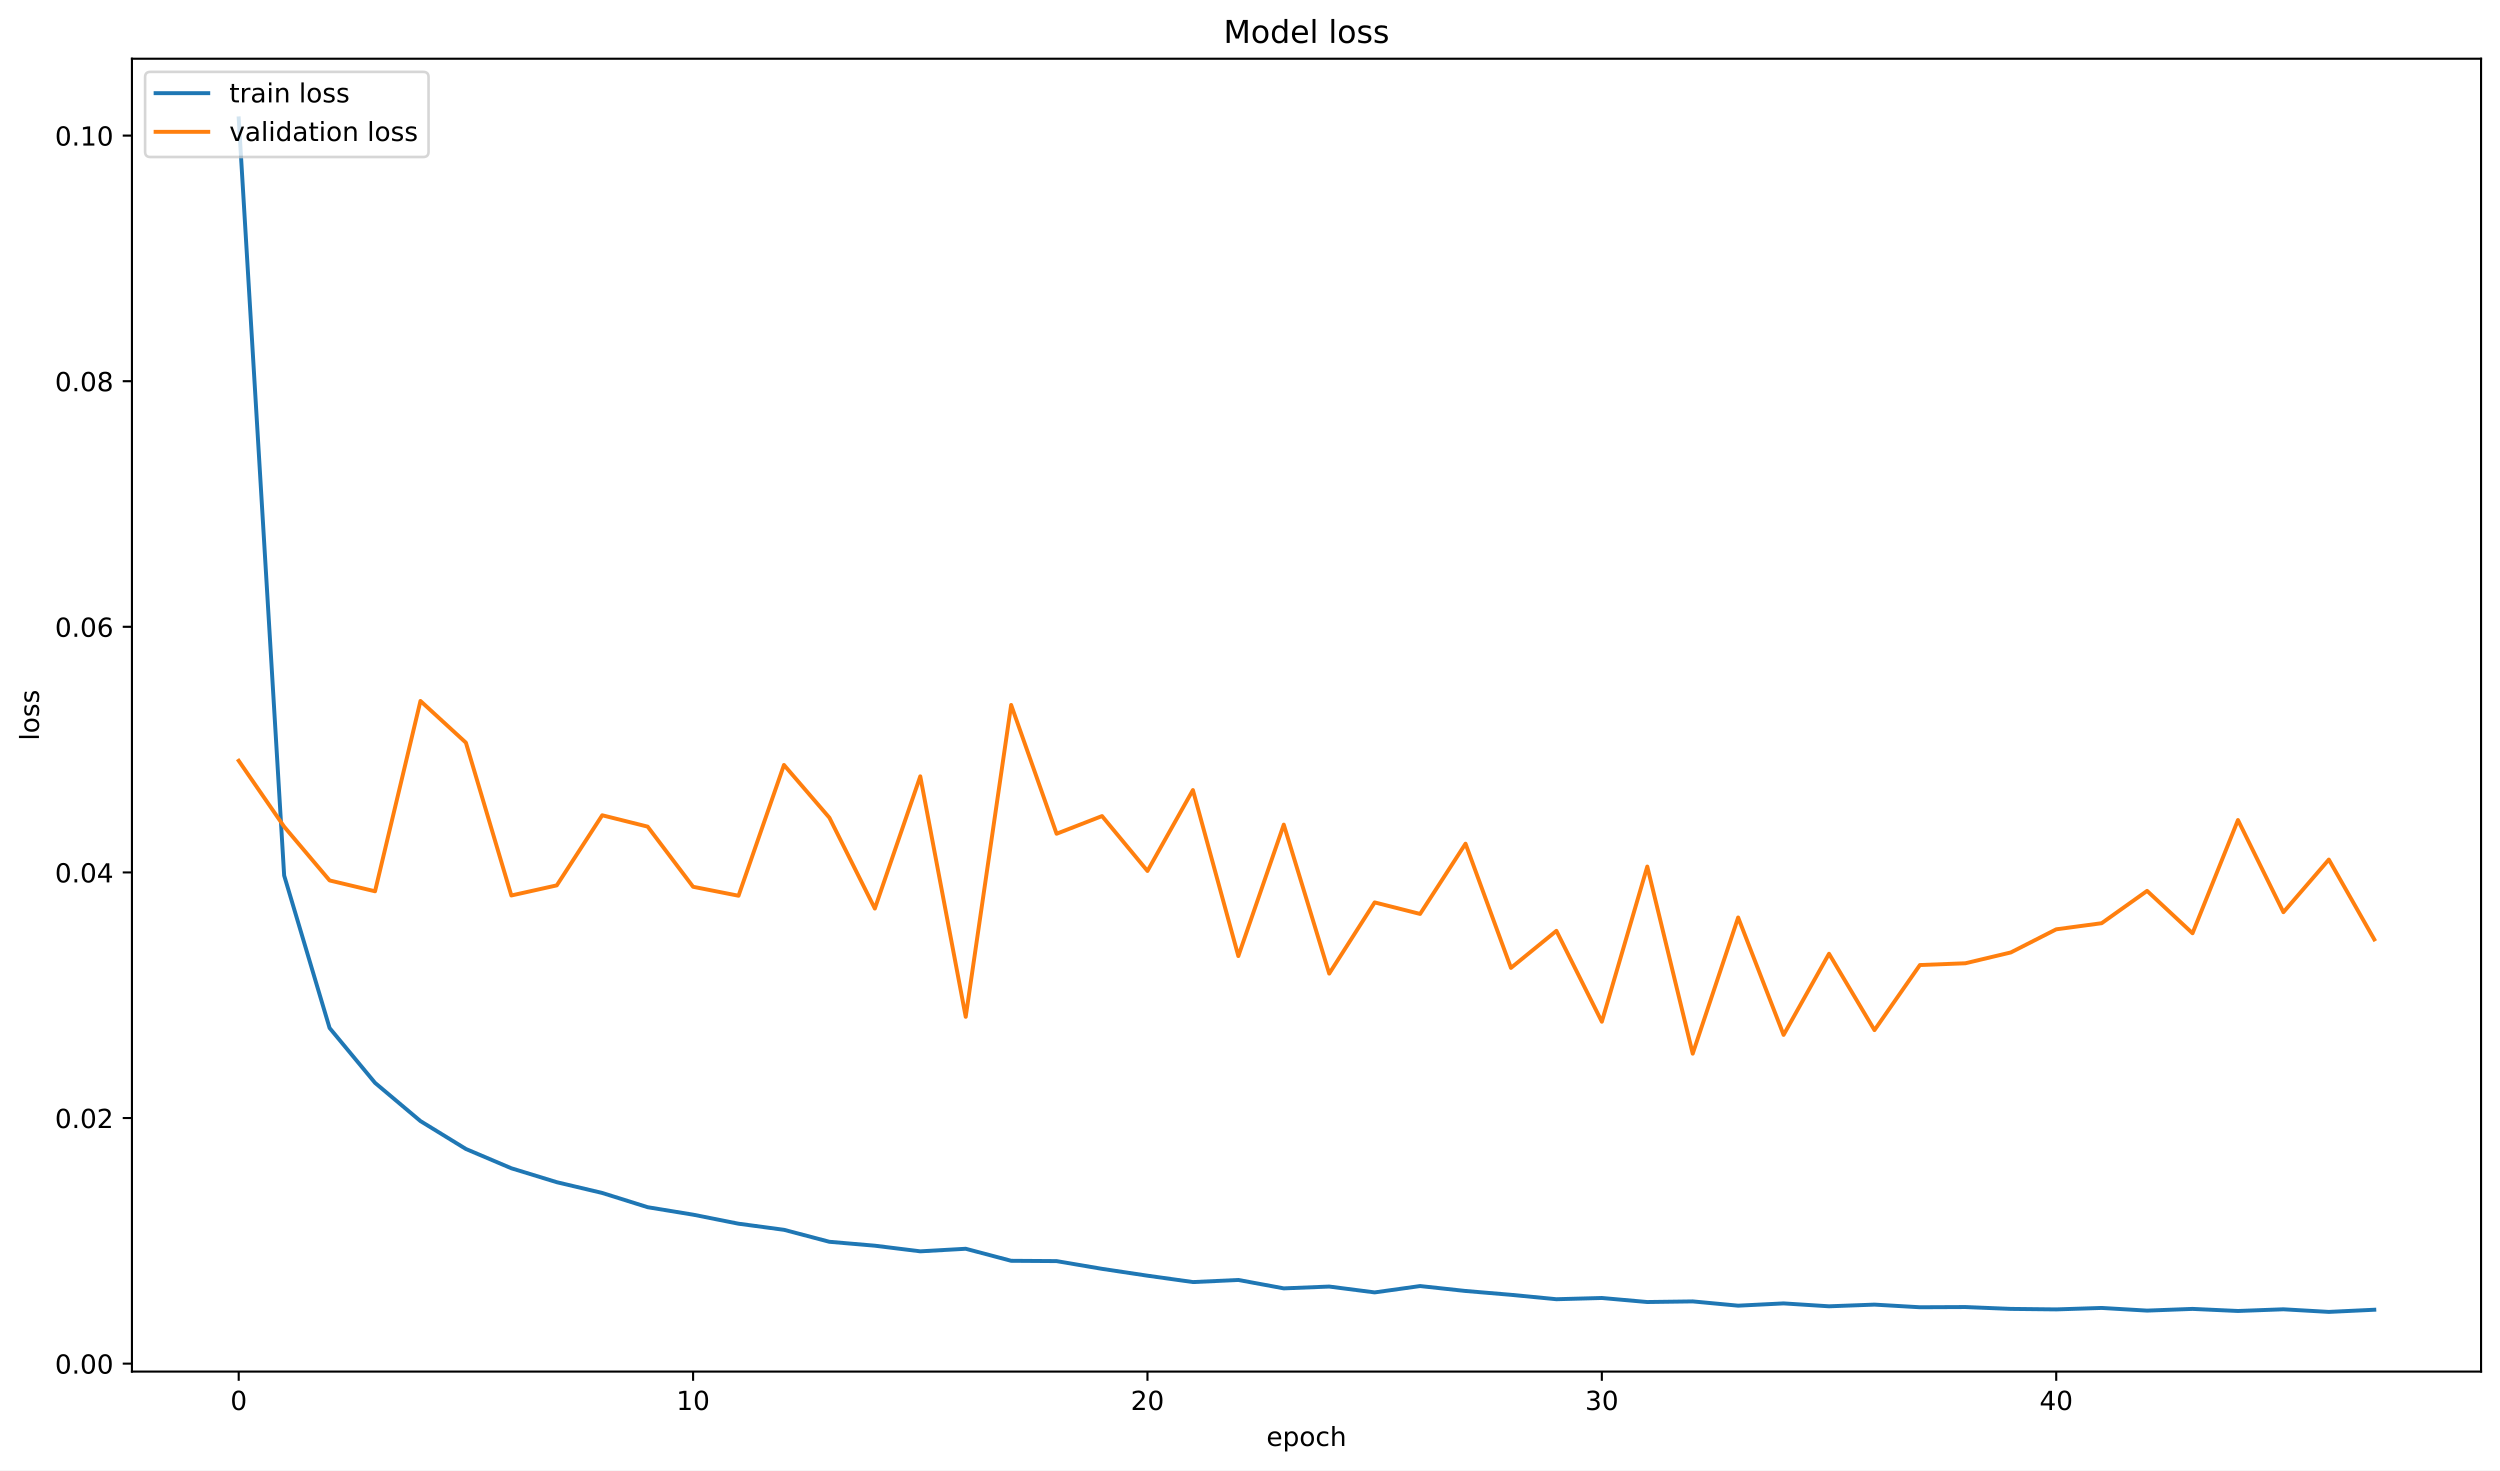
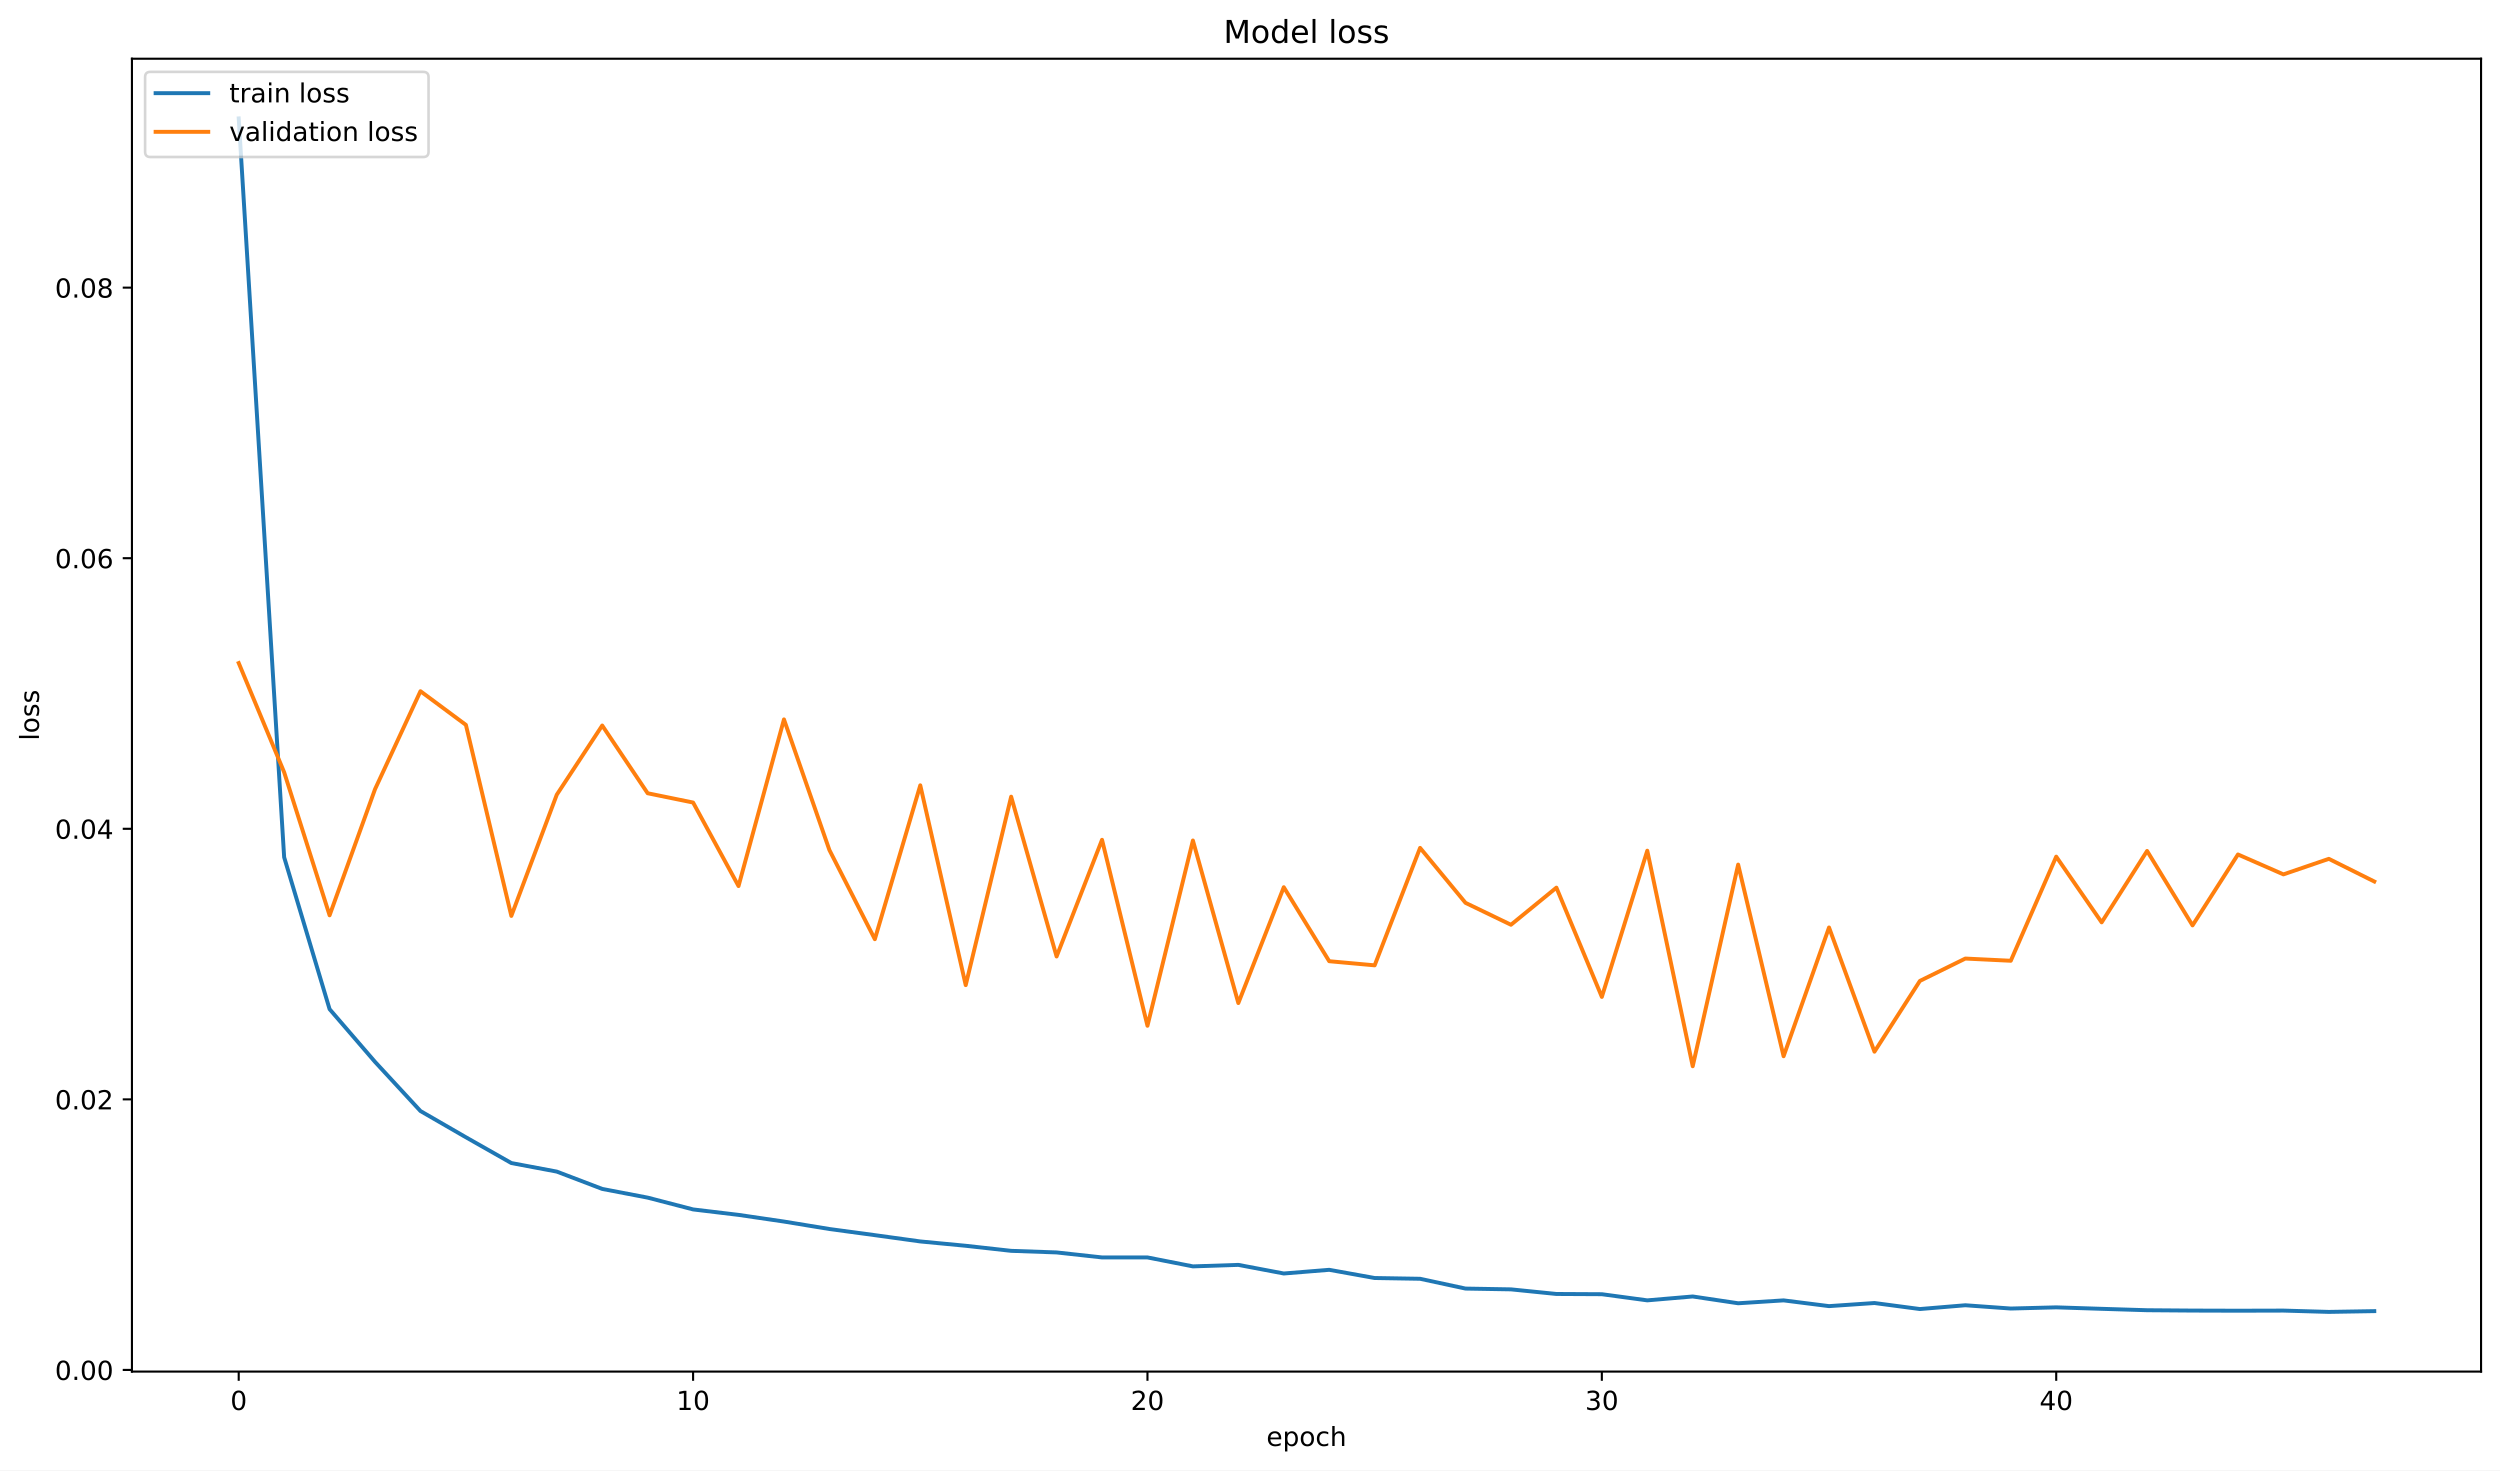
<svg xmlns="http://www.w3.org/2000/svg" xmlns:xlink="http://www.w3.org/1999/xlink" width="950.144pt" height="558.834pt" viewBox="0 0 950.144 558.834" version="1.1">
  <defs>
    <style type="text/css">*{stroke-linejoin: round; stroke-linecap: butt}</style>
  </defs>
  <g id="figure_1">
    <g id="patch_1">
      <path d="M 0 558.834  L 950.144 558.834  L 950.144 0  L 0 0  z " style="fill: #ffffff" />
    </g>
    <g id="axes_1">
      <g id="patch_2">
        <path d="M 50.144 521.278  L 942.944 521.278  L 942.944 22.318  L 50.144 22.318  z " style="fill: #ffffff" />
      </g>
      <g id="matplotlib.axis_1">
        <g id="xtick_1">
          <g id="line2d_1">
            <defs>
-               <path id="mdcf092ea64" d="M 0 0  L 0 3.5  " style="stroke: #000000; stroke-width: 0.8" />
-             </defs>
-             <g>
-               <use xlink:href="#mdcf092ea64" x="90.726" y="521.278" style="stroke: #000000; stroke-width: 0.8" />
+               <path id="m715207998b" d="M 0 0  L 0 3.5  " style="stroke: #000000; stroke-width: 0.8" />
+             </defs>
+             <g>
+               <use xlink:href="#m715207998b" x="90.726" y="521.278" style="stroke: #000000; stroke-width: 0.8" />
            </g>
          </g>
          <g id="text_1">
            <g transform="translate(87.54432 535.8766) scale(0.1 -0.1)">
              <defs>
                <path id="DejaVuSans-30" d="M 2034 4250  Q 1547 4250 1301 3770  Q 1056 3291 1056 2328  Q 1056 1369 1301 889  Q 1547 409 2034 409  Q 2525 409 2770 889  Q 3016 1369 3016 2328  Q 3016 3291 2770 3770  Q 2525 4250 2034 4250  z M 2034 4750  Q 2819 4750 3233 4129  Q 3647 3509 3647 2328  Q 3647 1150 3233 529  Q 2819 -91 2034 -91  Q 1250 -91 836 529  Q 422 1150 422 2328  Q 422 3509 836 4129  Q 1250 4750 2034 4750  z " transform="scale(0.015625)" />
              </defs>
              <use xlink:href="#DejaVuSans-30" />
            </g>
          </g>
        </g>
        <g id="xtick_2">
          <g id="line2d_2">
            <g>
-               <use xlink:href="#mdcf092ea64" x="263.414" y="521.278" style="stroke: #000000; stroke-width: 0.8" />
+               <use xlink:href="#m715207998b" x="263.414" y="521.278" style="stroke: #000000; stroke-width: 0.8" />
            </g>
          </g>
          <g id="text_2">
            <g transform="translate(257.0517 535.8766) scale(0.1 -0.1)">
              <defs>
                <path id="DejaVuSans-31" d="M 794 531  L 1825 531  L 1825 4091  L 703 3866  L 703 4441  L 1819 4666  L 2450 4666  L 2450 531  L 3481 531  L 3481 0  L 794 0  L 794 531  z " transform="scale(0.015625)" />
              </defs>
              <use xlink:href="#DejaVuSans-31" />
              <use xlink:href="#DejaVuSans-30" x="63.623" />
            </g>
          </g>
        </g>
        <g id="xtick_3">
          <g id="line2d_3">
            <g>
-               <use xlink:href="#mdcf092ea64" x="436.103" y="521.278" style="stroke: #000000; stroke-width: 0.8" />
+               <use xlink:href="#m715207998b" x="436.103" y="521.278" style="stroke: #000000; stroke-width: 0.8" />
            </g>
          </g>
          <g id="text_3">
            <g transform="translate(429.7402 535.8766) scale(0.1 -0.1)">
              <defs>
                <path id="DejaVuSans-32" d="M 1228 531  L 3431 531  L 3431 0  L 469 0  L 469 531  Q 828 903 1448 1529  Q 2069 2156 2228 2338  Q 2531 2678 2651 2914  Q 2772 3150 2772 3378  Q 2772 3750 2511 3984  Q 2250 4219 1831 4219  Q 1534 4219 1204 4116  Q 875 4013 500 3803  L 500 4441  Q 881 4594 1212 4672  Q 1544 4750 1819 4750  Q 2544 4750 2975 4387  Q 3406 4025 3406 3419  Q 3406 3131 3298 2873  Q 3191 2616 2906 2266  Q 2828 2175 2409 1742  Q 1991 1309 1228 531  z " transform="scale(0.015625)" />
              </defs>
              <use xlink:href="#DejaVuSans-32" />
              <use xlink:href="#DejaVuSans-30" x="63.623" />
            </g>
          </g>
        </g>
        <g id="xtick_4">
          <g id="line2d_4">
            <g>
-               <use xlink:href="#mdcf092ea64" x="608.791" y="521.278" style="stroke: #000000; stroke-width: 0.8" />
+               <use xlink:href="#m715207998b" x="608.791" y="521.278" style="stroke: #000000; stroke-width: 0.8" />
            </g>
          </g>
          <g id="text_4">
            <g transform="translate(602.4288 535.8766) scale(0.1 -0.1)">
              <defs>
                <path id="DejaVuSans-33" d="M 2597 2516  Q 3050 2419 3304 2112  Q 3559 1806 3559 1356  Q 3559 666 3084 287  Q 2609 -91 1734 -91  Q 1441 -91 1130 -33  Q 819 25 488 141  L 488 750  Q 750 597 1062 519  Q 1375 441 1716 441  Q 2309 441 2620 675  Q 2931 909 2931 1356  Q 2931 1769 2642 2001  Q 2353 2234 1838 2234  L 1294 2234  L 1294 2753  L 1863 2753  Q 2328 2753 2575 2939  Q 2822 3125 2822 3475  Q 2822 3834 2567 4026  Q 2313 4219 1838 4219  Q 1578 4219 1281 4162  Q 984 4106 628 3988  L 628 4550  Q 988 4650 1302 4700  Q 1616 4750 1894 4750  Q 2613 4750 3031 4423  Q 3450 4097 3450 3541  Q 3450 3153 3228 2886  Q 3006 2619 2597 2516  z " transform="scale(0.015625)" />
              </defs>
              <use xlink:href="#DejaVuSans-33" />
              <use xlink:href="#DejaVuSans-30" x="63.623" />
            </g>
          </g>
        </g>
        <g id="xtick_5">
          <g id="line2d_5">
            <g>
-               <use xlink:href="#mdcf092ea64" x="781.48" y="521.278" style="stroke: #000000; stroke-width: 0.8" />
+               <use xlink:href="#m715207998b" x="781.48" y="521.278" style="stroke: #000000; stroke-width: 0.8" />
            </g>
          </g>
          <g id="text_5">
            <g transform="translate(775.1174 535.8766) scale(0.1 -0.1)">
              <defs>
                <path id="DejaVuSans-34" d="M 2419 4116  L 825 1625  L 2419 1625  L 2419 4116  z M 2253 4666  L 3047 4666  L 3047 1625  L 3713 1625  L 3713 1100  L 3047 1100  L 3047 0  L 2419 0  L 2419 1100  L 313 1100  L 313 1709  L 2253 4666  z " transform="scale(0.015625)" />
              </defs>
              <use xlink:href="#DejaVuSans-34" />
              <use xlink:href="#DejaVuSans-30" x="63.623" />
            </g>
          </g>
        </g>
        <g id="text_6">
          <g transform="translate(481.3156 549.5547) scale(0.1 -0.1)">
            <defs>
              <path id="DejaVuSans-65" d="M 3597 1894  L 3597 1613  L 953 1613  Q 991 1019 1311 708  Q 1631 397 2203 397  Q 2534 397 2845 478  Q 3156 559 3463 722  L 3463 178  Q 3153 47 2828 -22  Q 2503 -91 2169 -91  Q 1331 -91 842 396  Q 353 884 353 1716  Q 353 2575 817 3079  Q 1281 3584 2069 3584  Q 2775 3584 3186 3129  Q 3597 2675 3597 1894  z M 3022 2063  Q 3016 2534 2758 2815  Q 2500 3097 2075 3097  Q 1594 3097 1305 2825  Q 1016 2553 972 2059  L 3022 2063  z " transform="scale(0.015625)" />
              <path id="DejaVuSans-70" d="M 1159 525  L 1159 -1331  L 581 -1331  L 581 3500  L 1159 3500  L 1159 2969  Q 1341 3281 1617 3432  Q 1894 3584 2278 3584  Q 2916 3584 3314 3078  Q 3713 2572 3713 1747  Q 3713 922 3314 415  Q 2916 -91 2278 -91  Q 1894 -91 1617 61  Q 1341 213 1159 525  z M 3116 1747  Q 3116 2381 2855 2742  Q 2594 3103 2138 3103  Q 1681 3103 1420 2742  Q 1159 2381 1159 1747  Q 1159 1113 1420 752  Q 1681 391 2138 391  Q 2594 391 2855 752  Q 3116 1113 3116 1747  z " transform="scale(0.015625)" />
              <path id="DejaVuSans-6f" d="M 1959 3097  Q 1497 3097 1228 2736  Q 959 2375 959 1747  Q 959 1119 1226 758  Q 1494 397 1959 397  Q 2419 397 2687 759  Q 2956 1122 2956 1747  Q 2956 2369 2687 2733  Q 2419 3097 1959 3097  z M 1959 3584  Q 2709 3584 3137 3096  Q 3566 2609 3566 1747  Q 3566 888 3137 398  Q 2709 -91 1959 -91  Q 1206 -91 779 398  Q 353 888 353 1747  Q 353 2609 779 3096  Q 1206 3584 1959 3584  z " transform="scale(0.015625)" />
              <path id="DejaVuSans-63" d="M 3122 3366  L 3122 2828  Q 2878 2963 2633 3030  Q 2388 3097 2138 3097  Q 1578 3097 1268 2742  Q 959 2388 959 1747  Q 959 1106 1268 751  Q 1578 397 2138 397  Q 2388 397 2633 464  Q 2878 531 3122 666  L 3122 134  Q 2881 22 2623 -34  Q 2366 -91 2075 -91  Q 1284 -91 818 406  Q 353 903 353 1747  Q 353 2603 823 3093  Q 1294 3584 2113 3584  Q 2378 3584 2631 3529  Q 2884 3475 3122 3366  z " transform="scale(0.015625)" />
              <path id="DejaVuSans-68" d="M 3513 2113  L 3513 0  L 2938 0  L 2938 2094  Q 2938 2591 2744 2837  Q 2550 3084 2163 3084  Q 1697 3084 1428 2787  Q 1159 2491 1159 1978  L 1159 0  L 581 0  L 581 4863  L 1159 4863  L 1159 2956  Q 1366 3272 1645 3428  Q 1925 3584 2291 3584  Q 2894 3584 3203 3211  Q 3513 2838 3513 2113  z " transform="scale(0.015625)" />
            </defs>
            <use xlink:href="#DejaVuSans-65" />
            <use xlink:href="#DejaVuSans-70" x="61.523" />
            <use xlink:href="#DejaVuSans-6f" x="125" />
            <use xlink:href="#DejaVuSans-63" x="186.182" />
            <use xlink:href="#DejaVuSans-68" x="241.162" />
          </g>
        </g>
      </g>
      <g id="matplotlib.axis_2">
        <g id="ytick_1">
          <g id="line2d_6">
            <defs>
-               <path id="m231c4dc229" d="M 0 0  L -3.5 0  " style="stroke: #000000; stroke-width: 0.8" />
-             </defs>
-             <g>
-               <use xlink:href="#m231c4dc229" x="50.144" y="518.262" style="stroke: #000000; stroke-width: 0.8" />
+               <path id="mf1a32e1483" d="M 0 0  L -3.5 0  " style="stroke: #000000; stroke-width: 0.8" />
+             </defs>
+             <g>
+               <use xlink:href="#mf1a32e1483" x="50.144" y="520.659" style="stroke: #000000; stroke-width: 0.8" />
            </g>
          </g>
          <g id="text_7">
-             <g transform="translate(20.87813 522.0608) scale(0.1 -0.1)">
+             <g transform="translate(20.87813 524.4584) scale(0.1 -0.1)">
              <defs>
                <path id="DejaVuSans-2e" d="M 684 794  L 1344 794  L 1344 0  L 684 0  L 684 794  z " transform="scale(0.015625)" />
              </defs>
              <use xlink:href="#DejaVuSans-30" />
              <use xlink:href="#DejaVuSans-2e" x="63.623" />
              <use xlink:href="#DejaVuSans-30" x="95.41" />
              <use xlink:href="#DejaVuSans-30" x="159.033" />
            </g>
          </g>
        </g>
        <g id="ytick_2">
          <g id="line2d_7">
            <g>
-               <use xlink:href="#m231c4dc229" x="50.144" y="424.916" style="stroke: #000000; stroke-width: 0.8" />
+               <use xlink:href="#mf1a32e1483" x="50.144" y="417.824" style="stroke: #000000; stroke-width: 0.8" />
            </g>
          </g>
          <g id="text_8">
-             <g transform="translate(20.87813 428.7155) scale(0.1 -0.1)">
+             <g transform="translate(20.87813 421.6227) scale(0.1 -0.1)">
              <use xlink:href="#DejaVuSans-30" />
              <use xlink:href="#DejaVuSans-2e" x="63.623" />
              <use xlink:href="#DejaVuSans-30" x="95.41" />
              <use xlink:href="#DejaVuSans-32" x="159.033" />
            </g>
          </g>
        </g>
        <g id="ytick_3">
          <g id="line2d_8">
            <g>
-               <use xlink:href="#m231c4dc229" x="50.144" y="331.571" style="stroke: #000000; stroke-width: 0.8" />
+               <use xlink:href="#mf1a32e1483" x="50.144" y="314.988" style="stroke: #000000; stroke-width: 0.8" />
            </g>
          </g>
          <g id="text_9">
-             <g transform="translate(20.87813 335.3702) scale(0.1 -0.1)">
+             <g transform="translate(20.87813 318.7871) scale(0.1 -0.1)">
              <use xlink:href="#DejaVuSans-30" />
              <use xlink:href="#DejaVuSans-2e" x="63.623" />
              <use xlink:href="#DejaVuSans-30" x="95.41" />
              <use xlink:href="#DejaVuSans-34" x="159.033" />
            </g>
          </g>
        </g>
        <g id="ytick_4">
          <g id="line2d_9">
            <g>
-               <use xlink:href="#m231c4dc229" x="50.144" y="238.226" style="stroke: #000000; stroke-width: 0.8" />
+               <use xlink:href="#mf1a32e1483" x="50.144" y="212.152" style="stroke: #000000; stroke-width: 0.8" />
            </g>
          </g>
          <g id="text_10">
-             <g transform="translate(20.87813 242.0249) scale(0.1 -0.1)">
+             <g transform="translate(20.87813 215.9515) scale(0.1 -0.1)">
              <defs>
                <path id="DejaVuSans-36" d="M 2113 2584  Q 1688 2584 1439 2293  Q 1191 2003 1191 1497  Q 1191 994 1439 701  Q 1688 409 2113 409  Q 2538 409 2786 701  Q 3034 994 3034 1497  Q 3034 2003 2786 2293  Q 2538 2584 2113 2584  z M 3366 4563  L 3366 3988  Q 3128 4100 2886 4159  Q 2644 4219 2406 4219  Q 1781 4219 1451 3797  Q 1122 3375 1075 2522  Q 1259 2794 1537 2939  Q 1816 3084 2150 3084  Q 2853 3084 3261 2657  Q 3669 2231 3669 1497  Q 3669 778 3244 343  Q 2819 -91 2113 -91  Q 1303 -91 875 529  Q 447 1150 447 2328  Q 447 3434 972 4092  Q 1497 4750 2381 4750  Q 2619 4750 2861 4703  Q 3103 4656 3366 4563  z " transform="scale(0.015625)" />
              </defs>
              <use xlink:href="#DejaVuSans-30" />
              <use xlink:href="#DejaVuSans-2e" x="63.623" />
              <use xlink:href="#DejaVuSans-30" x="95.41" />
              <use xlink:href="#DejaVuSans-36" x="159.033" />
            </g>
          </g>
        </g>
        <g id="ytick_5">
          <g id="line2d_10">
            <g>
-               <use xlink:href="#m231c4dc229" x="50.144" y="144.88" style="stroke: #000000; stroke-width: 0.8" />
+               <use xlink:href="#mf1a32e1483" x="50.144" y="109.317" style="stroke: #000000; stroke-width: 0.8" />
            </g>
          </g>
          <g id="text_11">
-             <g transform="translate(20.87813 148.6795) scale(0.1 -0.1)">
+             <g transform="translate(20.87813 113.1159) scale(0.1 -0.1)">
              <defs>
                <path id="DejaVuSans-38" d="M 2034 2216  Q 1584 2216 1326 1975  Q 1069 1734 1069 1313  Q 1069 891 1326 650  Q 1584 409 2034 409  Q 2484 409 2743 651  Q 3003 894 3003 1313  Q 3003 1734 2745 1975  Q 2488 2216 2034 2216  z M 1403 2484  Q 997 2584 770 2862  Q 544 3141 544 3541  Q 544 4100 942 4425  Q 1341 4750 2034 4750  Q 2731 4750 3128 4425  Q 3525 4100 3525 3541  Q 3525 3141 3298 2862  Q 3072 2584 2669 2484  Q 3125 2378 3379 2068  Q 3634 1759 3634 1313  Q 3634 634 3220 271  Q 2806 -91 2034 -91  Q 1263 -91 848 271  Q 434 634 434 1313  Q 434 1759 690 2068  Q 947 2378 1403 2484  z M 1172 3481  Q 1172 3119 1398 2916  Q 1625 2713 2034 2713  Q 2441 2713 2670 2916  Q 2900 3119 2900 3481  Q 2900 3844 2670 4047  Q 2441 4250 2034 4250  Q 1625 4250 1398 4047  Q 1172 3844 1172 3481  z " transform="scale(0.015625)" />
              </defs>
              <use xlink:href="#DejaVuSans-30" />
              <use xlink:href="#DejaVuSans-2e" x="63.623" />
              <use xlink:href="#DejaVuSans-30" x="95.41" />
              <use xlink:href="#DejaVuSans-38" x="159.033" />
            </g>
          </g>
        </g>
-         <g id="ytick_6">
-           <g id="line2d_11">
-             <g>
-               <use xlink:href="#m231c4dc229" x="50.144" y="51.535" style="stroke: #000000; stroke-width: 0.8" />
-             </g>
-           </g>
-           <g id="text_12">
-             <g transform="translate(20.87813 55.33421) scale(0.1 -0.1)">
-               <use xlink:href="#DejaVuSans-30" />
-               <use xlink:href="#DejaVuSans-2e" x="63.623" />
-               <use xlink:href="#DejaVuSans-31" x="95.41" />
-               <use xlink:href="#DejaVuSans-30" x="159.033" />
-             </g>
-           </g>
-         </g>
-         <g id="text_13">
+         <g id="text_12">
          <g transform="translate(14.79844 281.4559) rotate(-90) scale(0.1 -0.1)">
            <defs>
              <path id="DejaVuSans-6c" d="M 603 4863  L 1178 4863  L 1178 0  L 603 0  L 603 4863  z " transform="scale(0.015625)" />
              <path id="DejaVuSans-73" d="M 2834 3397  L 2834 2853  Q 2591 2978 2328 3040  Q 2066 3103 1784 3103  Q 1356 3103 1142 2972  Q 928 2841 928 2578  Q 928 2378 1081 2264  Q 1234 2150 1697 2047  L 1894 2003  Q 2506 1872 2764 1633  Q 3022 1394 3022 966  Q 3022 478 2636 193  Q 2250 -91 1575 -91  Q 1294 -91 989 -36  Q 684 19 347 128  L 347 722  Q 666 556 975 473  Q 1284 391 1588 391  Q 1994 391 2212 530  Q 2431 669 2431 922  Q 2431 1156 2273 1281  Q 2116 1406 1581 1522  L 1381 1569  Q 847 1681 609 1914  Q 372 2147 372 2553  Q 372 3047 722 3315  Q 1072 3584 1716 3584  Q 2034 3584 2315 3537  Q 2597 3491 2834 3397  z " transform="scale(0.015625)" />
            </defs>
            <use xlink:href="#DejaVuSans-6c" />
            <use xlink:href="#DejaVuSans-6f" x="27.783" />
            <use xlink:href="#DejaVuSans-73" x="88.965" />
            <use xlink:href="#DejaVuSans-73" x="141.064" />
          </g>
        </g>
      </g>
+       <g id="line2d_11">
+         <path d="M 90.726 44.998  L 107.994 325.809  L 125.263 383.54  L 142.532 403.571  L 159.801 422.257  L 177.07 432.229  L 194.339 442.028  L 211.608 445.274  L 228.876 451.861  L 246.145 455.168  L 263.414 459.653  L 280.683 461.726  L 297.952 464.262  L 315.221 467.098  L 332.49 469.43  L 349.758 471.821  L 367.027 473.469  L 384.296 475.392  L 401.565 475.997  L 418.834 477.897  L 436.103 477.9  L 453.372 481.297  L 470.64 480.729  L 487.909 484.002  L 505.178 482.604  L 522.447 485.718  L 539.716 486.01  L 556.985 489.733  L 574.254 490.032  L 591.522 491.783  L 608.791 491.876  L 626.06 494.211  L 643.329 492.736  L 660.598 495.317  L 677.867 494.22  L 695.136 496.402  L 712.404 495.223  L 729.673 497.512  L 746.942 496.072  L 764.211 497.318  L 781.48 496.871  L 798.749 497.427  L 816.018 497.96  L 833.286 498.094  L 850.555 498.145  L 867.824 498.098  L 885.093 498.598  L 902.362 498.304  " clip-path="url(#p02860af20f)" style="fill: none; stroke: #1f77b4; stroke-width: 1.5; stroke-linecap: square" />
+       </g>
      <g id="line2d_12">
-         <path d="M 90.726 44.998  L 107.994 332.747  L 125.263 390.7  L 142.532 411.547  L 159.801 426.079  L 177.07 436.682  L 194.339 444.014  L 211.608 449.305  L 228.876 453.394  L 246.145 458.809  L 263.414 461.646  L 280.683 465.08  L 297.952 467.399  L 315.221 471.952  L 332.49 473.438  L 349.758 475.578  L 367.027 474.603  L 384.296 479.174  L 401.565 479.294  L 418.834 482.236  L 436.103 484.836  L 453.372 487.257  L 470.64 486.462  L 487.909 489.657  L 505.178 488.966  L 522.447 491.187  L 539.716 488.775  L 556.985 490.647  L 574.254 492.106  L 591.522 493.78  L 608.791 493.311  L 626.06 494.846  L 643.329 494.606  L 660.598 496.232  L 677.867 495.367  L 695.136 496.47  L 712.404 495.829  L 729.673 496.832  L 746.942 496.752  L 764.211 497.457  L 781.48 497.649  L 798.749 497.093  L 816.018 498.105  L 833.286 497.458  L 850.555 498.248  L 867.824 497.606  L 885.093 498.598  L 902.362 497.778  " clip-path="url(#p0fab7680ba)" style="fill: none; stroke: #1f77b4; stroke-width: 1.5; stroke-linecap: square" />
-       </g>
-       <g id="line2d_13">
-         <path d="M 90.726 289.132  L 107.994 314.191  L 125.263 334.617  L 142.532 338.74  L 159.801 266.408  L 177.07 282.259  L 194.339 340.336  L 211.608 336.49  L 228.876 309.85  L 246.145 314.165  L 263.414 337.027  L 280.683 340.43  L 297.952 290.73  L 315.221 310.779  L 332.49 345.302  L 349.758 295.048  L 367.027 386.447  L 384.296 267.918  L 401.565 316.87  L 418.834 310.158  L 436.103 331.014  L 453.372 300.267  L 470.64 363.36  L 487.909 313.407  L 505.178 370.023  L 522.447 342.971  L 539.716 347.346  L 556.985 320.651  L 574.254 367.856  L 591.522 353.774  L 608.791 388.316  L 626.06 329.341  L 643.329 400.453  L 660.598 348.701  L 677.867 393.312  L 695.136 362.48  L 712.404 391.507  L 729.673 366.772  L 746.942 366.101  L 764.211 361.99  L 781.48 353.197  L 798.749 350.871  L 816.018 338.587  L 833.286 354.692  L 850.555 311.664  L 867.824 346.687  L 885.093 326.687  L 902.362 357.041  " clip-path="url(#p0fab7680ba)" style="fill: none; stroke: #ff7f0e; stroke-width: 1.5; stroke-linecap: square" />
+         <path d="M 90.726 251.995  L 107.994 293.506  L 125.263 347.872  L 142.532 299.94  L 159.801 262.701  L 177.07 275.505  L 194.339 348.101  L 211.608 302.036  L 228.876 275.739  L 246.145 301.481  L 263.414 305.01  L 280.683 336.758  L 297.952 273.414  L 315.221 323.064  L 332.49 356.952  L 349.758 298.466  L 367.027 374.406  L 384.296 302.782  L 401.565 363.518  L 418.834 319.174  L 436.103 389.852  L 453.372 319.437  L 470.64 381.219  L 487.909 337.192  L 505.178 365.316  L 522.447 366.883  L 539.716 322.244  L 556.985 343.138  L 574.254 351.463  L 591.522 337.356  L 608.791 378.884  L 626.06 323.314  L 643.329 405.235  L 660.598 328.597  L 677.867 401.429  L 695.136 352.495  L 712.404 399.702  L 729.673 372.802  L 746.942 364.306  L 764.211 365.145  L 781.48 325.576  L 798.749 350.545  L 816.018 323.411  L 833.286 351.697  L 850.555 324.748  L 867.824 332.314  L 885.093 326.408  L 902.362 335.023  " clip-path="url(#p02860af20f)" style="fill: none; stroke: #ff7f0e; stroke-width: 1.5; stroke-linecap: square" />
      </g>
      <g id="patch_3">
        <path d="M 50.144 521.278  L 50.144 22.318  " style="fill: none; stroke: #000000; stroke-width: 0.8; stroke-linejoin: miter; stroke-linecap: square" />
      </g>
      <g id="patch_4">
        <path d="M 942.944 521.278  L 942.944 22.318  " style="fill: none; stroke: #000000; stroke-width: 0.8; stroke-linejoin: miter; stroke-linecap: square" />
      </g>
      <g id="patch_5">
        <path d="M 50.144 521.278  L 942.944 521.278  " style="fill: none; stroke: #000000; stroke-width: 0.8; stroke-linejoin: miter; stroke-linecap: square" />
      </g>
      <g id="patch_6">
        <path d="M 50.144 22.318  L 942.944 22.318  " style="fill: none; stroke: #000000; stroke-width: 0.8; stroke-linejoin: miter; stroke-linecap: square" />
      </g>
-       <g id="text_14">
+       <g id="text_13">
        <g transform="translate(465.0316 16.31812) scale(0.12 -0.12)">
          <defs>
            <path id="DejaVuSans-4d" d="M 628 4666  L 1569 4666  L 2759 1491  L 3956 4666  L 4897 4666  L 4897 0  L 4281 0  L 4281 4097  L 3078 897  L 2444 897  L 1241 4097  L 1241 0  L 628 0  L 628 4666  z " transform="scale(0.015625)" />
            <path id="DejaVuSans-64" d="M 2906 2969  L 2906 4863  L 3481 4863  L 3481 0  L 2906 0  L 2906 525  Q 2725 213 2448 61  Q 2172 -91 1784 -91  Q 1150 -91 751 415  Q 353 922 353 1747  Q 353 2572 751 3078  Q 1150 3584 1784 3584  Q 2172 3584 2448 3432  Q 2725 3281 2906 2969  z M 947 1747  Q 947 1113 1208 752  Q 1469 391 1925 391  Q 2381 391 2643 752  Q 2906 1113 2906 1747  Q 2906 2381 2643 2742  Q 2381 3103 1925 3103  Q 1469 3103 1208 2742  Q 947 2381 947 1747  z " transform="scale(0.015625)" />
            <path id="DejaVuSans-20" transform="scale(0.015625)" />
          </defs>
          <use xlink:href="#DejaVuSans-4d" />
          <use xlink:href="#DejaVuSans-6f" x="86.279" />
          <use xlink:href="#DejaVuSans-64" x="147.461" />
          <use xlink:href="#DejaVuSans-65" x="210.938" />
          <use xlink:href="#DejaVuSans-6c" x="272.461" />
          <use xlink:href="#DejaVuSans-20" x="300.244" />
          <use xlink:href="#DejaVuSans-6c" x="332.031" />
          <use xlink:href="#DejaVuSans-6f" x="359.814" />
          <use xlink:href="#DejaVuSans-73" x="420.996" />
          <use xlink:href="#DejaVuSans-73" x="473.096" />
        </g>
      </g>
      <g id="legend_1">
        <g id="patch_7">
          <path d="M 57.144 59.674  L 160.872 59.674  Q 162.872 59.674 162.872 57.674  L 162.872 29.318  Q 162.872 27.318 160.872 27.318  L 57.144 27.318  Q 55.144 27.318 55.144 29.318  L 55.144 57.674  Q 55.144 59.674 57.144 59.674  z " style="fill: #ffffff; opacity: 0.8; stroke: #cccccc; stroke-linejoin: miter" />
        </g>
-         <g id="line2d_14">
+         <g id="line2d_13">
          <path d="M 59.144 35.417  L 69.144 35.417  L 79.144 35.417  " style="fill: none; stroke: #1f77b4; stroke-width: 1.5; stroke-linecap: square" />
        </g>
-         <g id="text_15">
+         <g id="text_14">
          <g transform="translate(87.14375 38.91656) scale(0.1 -0.1)">
            <defs>
              <path id="DejaVuSans-74" d="M 1172 4494  L 1172 3500  L 2356 3500  L 2356 3053  L 1172 3053  L 1172 1153  Q 1172 725 1289 603  Q 1406 481 1766 481  L 2356 481  L 2356 0  L 1766 0  Q 1100 0 847 248  Q 594 497 594 1153  L 594 3053  L 172 3053  L 172 3500  L 594 3500  L 594 4494  L 1172 4494  z " transform="scale(0.015625)" />
              <path id="DejaVuSans-72" d="M 2631 2963  Q 2534 3019 2420 3045  Q 2306 3072 2169 3072  Q 1681 3072 1420 2755  Q 1159 2438 1159 1844  L 1159 0  L 581 0  L 581 3500  L 1159 3500  L 1159 2956  Q 1341 3275 1631 3429  Q 1922 3584 2338 3584  Q 2397 3584 2469 3576  Q 2541 3569 2628 3553  L 2631 2963  z " transform="scale(0.015625)" />
              <path id="DejaVuSans-61" d="M 2194 1759  Q 1497 1759 1228 1600  Q 959 1441 959 1056  Q 959 750 1161 570  Q 1363 391 1709 391  Q 2188 391 2477 730  Q 2766 1069 2766 1631  L 2766 1759  L 2194 1759  z M 3341 1997  L 3341 0  L 2766 0  L 2766 531  Q 2569 213 2275 61  Q 1981 -91 1556 -91  Q 1019 -91 701 211  Q 384 513 384 1019  Q 384 1609 779 1909  Q 1175 2209 1959 2209  L 2766 2209  L 2766 2266  Q 2766 2663 2505 2880  Q 2244 3097 1772 3097  Q 1472 3097 1187 3025  Q 903 2953 641 2809  L 641 3341  Q 956 3463 1253 3523  Q 1550 3584 1831 3584  Q 2591 3584 2966 3190  Q 3341 2797 3341 1997  z " transform="scale(0.015625)" />
              <path id="DejaVuSans-69" d="M 603 3500  L 1178 3500  L 1178 0  L 603 0  L 603 3500  z M 603 4863  L 1178 4863  L 1178 4134  L 603 4134  L 603 4863  z " transform="scale(0.015625)" />
              <path id="DejaVuSans-6e" d="M 3513 2113  L 3513 0  L 2938 0  L 2938 2094  Q 2938 2591 2744 2837  Q 2550 3084 2163 3084  Q 1697 3084 1428 2787  Q 1159 2491 1159 1978  L 1159 0  L 581 0  L 581 3500  L 1159 3500  L 1159 2956  Q 1366 3272 1645 3428  Q 1925 3584 2291 3584  Q 2894 3584 3203 3211  Q 3513 2838 3513 2113  z " transform="scale(0.015625)" />
            </defs>
            <use xlink:href="#DejaVuSans-74" />
            <use xlink:href="#DejaVuSans-72" x="39.209" />
            <use xlink:href="#DejaVuSans-61" x="80.322" />
            <use xlink:href="#DejaVuSans-69" x="141.602" />
            <use xlink:href="#DejaVuSans-6e" x="169.385" />
            <use xlink:href="#DejaVuSans-20" x="232.764" />
            <use xlink:href="#DejaVuSans-6c" x="264.551" />
            <use xlink:href="#DejaVuSans-6f" x="292.334" />
            <use xlink:href="#DejaVuSans-73" x="353.516" />
            <use xlink:href="#DejaVuSans-73" x="405.615" />
          </g>
        </g>
-         <g id="line2d_15">
+         <g id="line2d_14">
          <path d="M 59.144 50.095  L 69.144 50.095  L 79.144 50.095  " style="fill: none; stroke: #ff7f0e; stroke-width: 1.5; stroke-linecap: square" />
        </g>
-         <g id="text_16">
+         <g id="text_15">
          <g transform="translate(87.14375 53.59469) scale(0.1 -0.1)">
            <defs>
              <path id="DejaVuSans-76" d="M 191 3500  L 800 3500  L 1894 563  L 2988 3500  L 3597 3500  L 2284 0  L 1503 0  L 191 3500  z " transform="scale(0.015625)" />
            </defs>
            <use xlink:href="#DejaVuSans-76" />
            <use xlink:href="#DejaVuSans-61" x="59.18" />
            <use xlink:href="#DejaVuSans-6c" x="120.459" />
            <use xlink:href="#DejaVuSans-69" x="148.242" />
            <use xlink:href="#DejaVuSans-64" x="176.025" />
            <use xlink:href="#DejaVuSans-61" x="239.502" />
            <use xlink:href="#DejaVuSans-74" x="300.781" />
            <use xlink:href="#DejaVuSans-69" x="339.99" />
            <use xlink:href="#DejaVuSans-6f" x="367.773" />
            <use xlink:href="#DejaVuSans-6e" x="428.955" />
            <use xlink:href="#DejaVuSans-20" x="492.334" />
            <use xlink:href="#DejaVuSans-6c" x="524.121" />
            <use xlink:href="#DejaVuSans-6f" x="551.904" />
            <use xlink:href="#DejaVuSans-73" x="613.086" />
            <use xlink:href="#DejaVuSans-73" x="665.186" />
          </g>
        </g>
      </g>
    </g>
  </g>
  <defs>
-     <clipPath id="p0fab7680ba">
+     <clipPath id="p02860af20f">
      <rect x="50.144" y="22.318" width="892.8" height="498.96" />
    </clipPath>
  </defs>
</svg>
